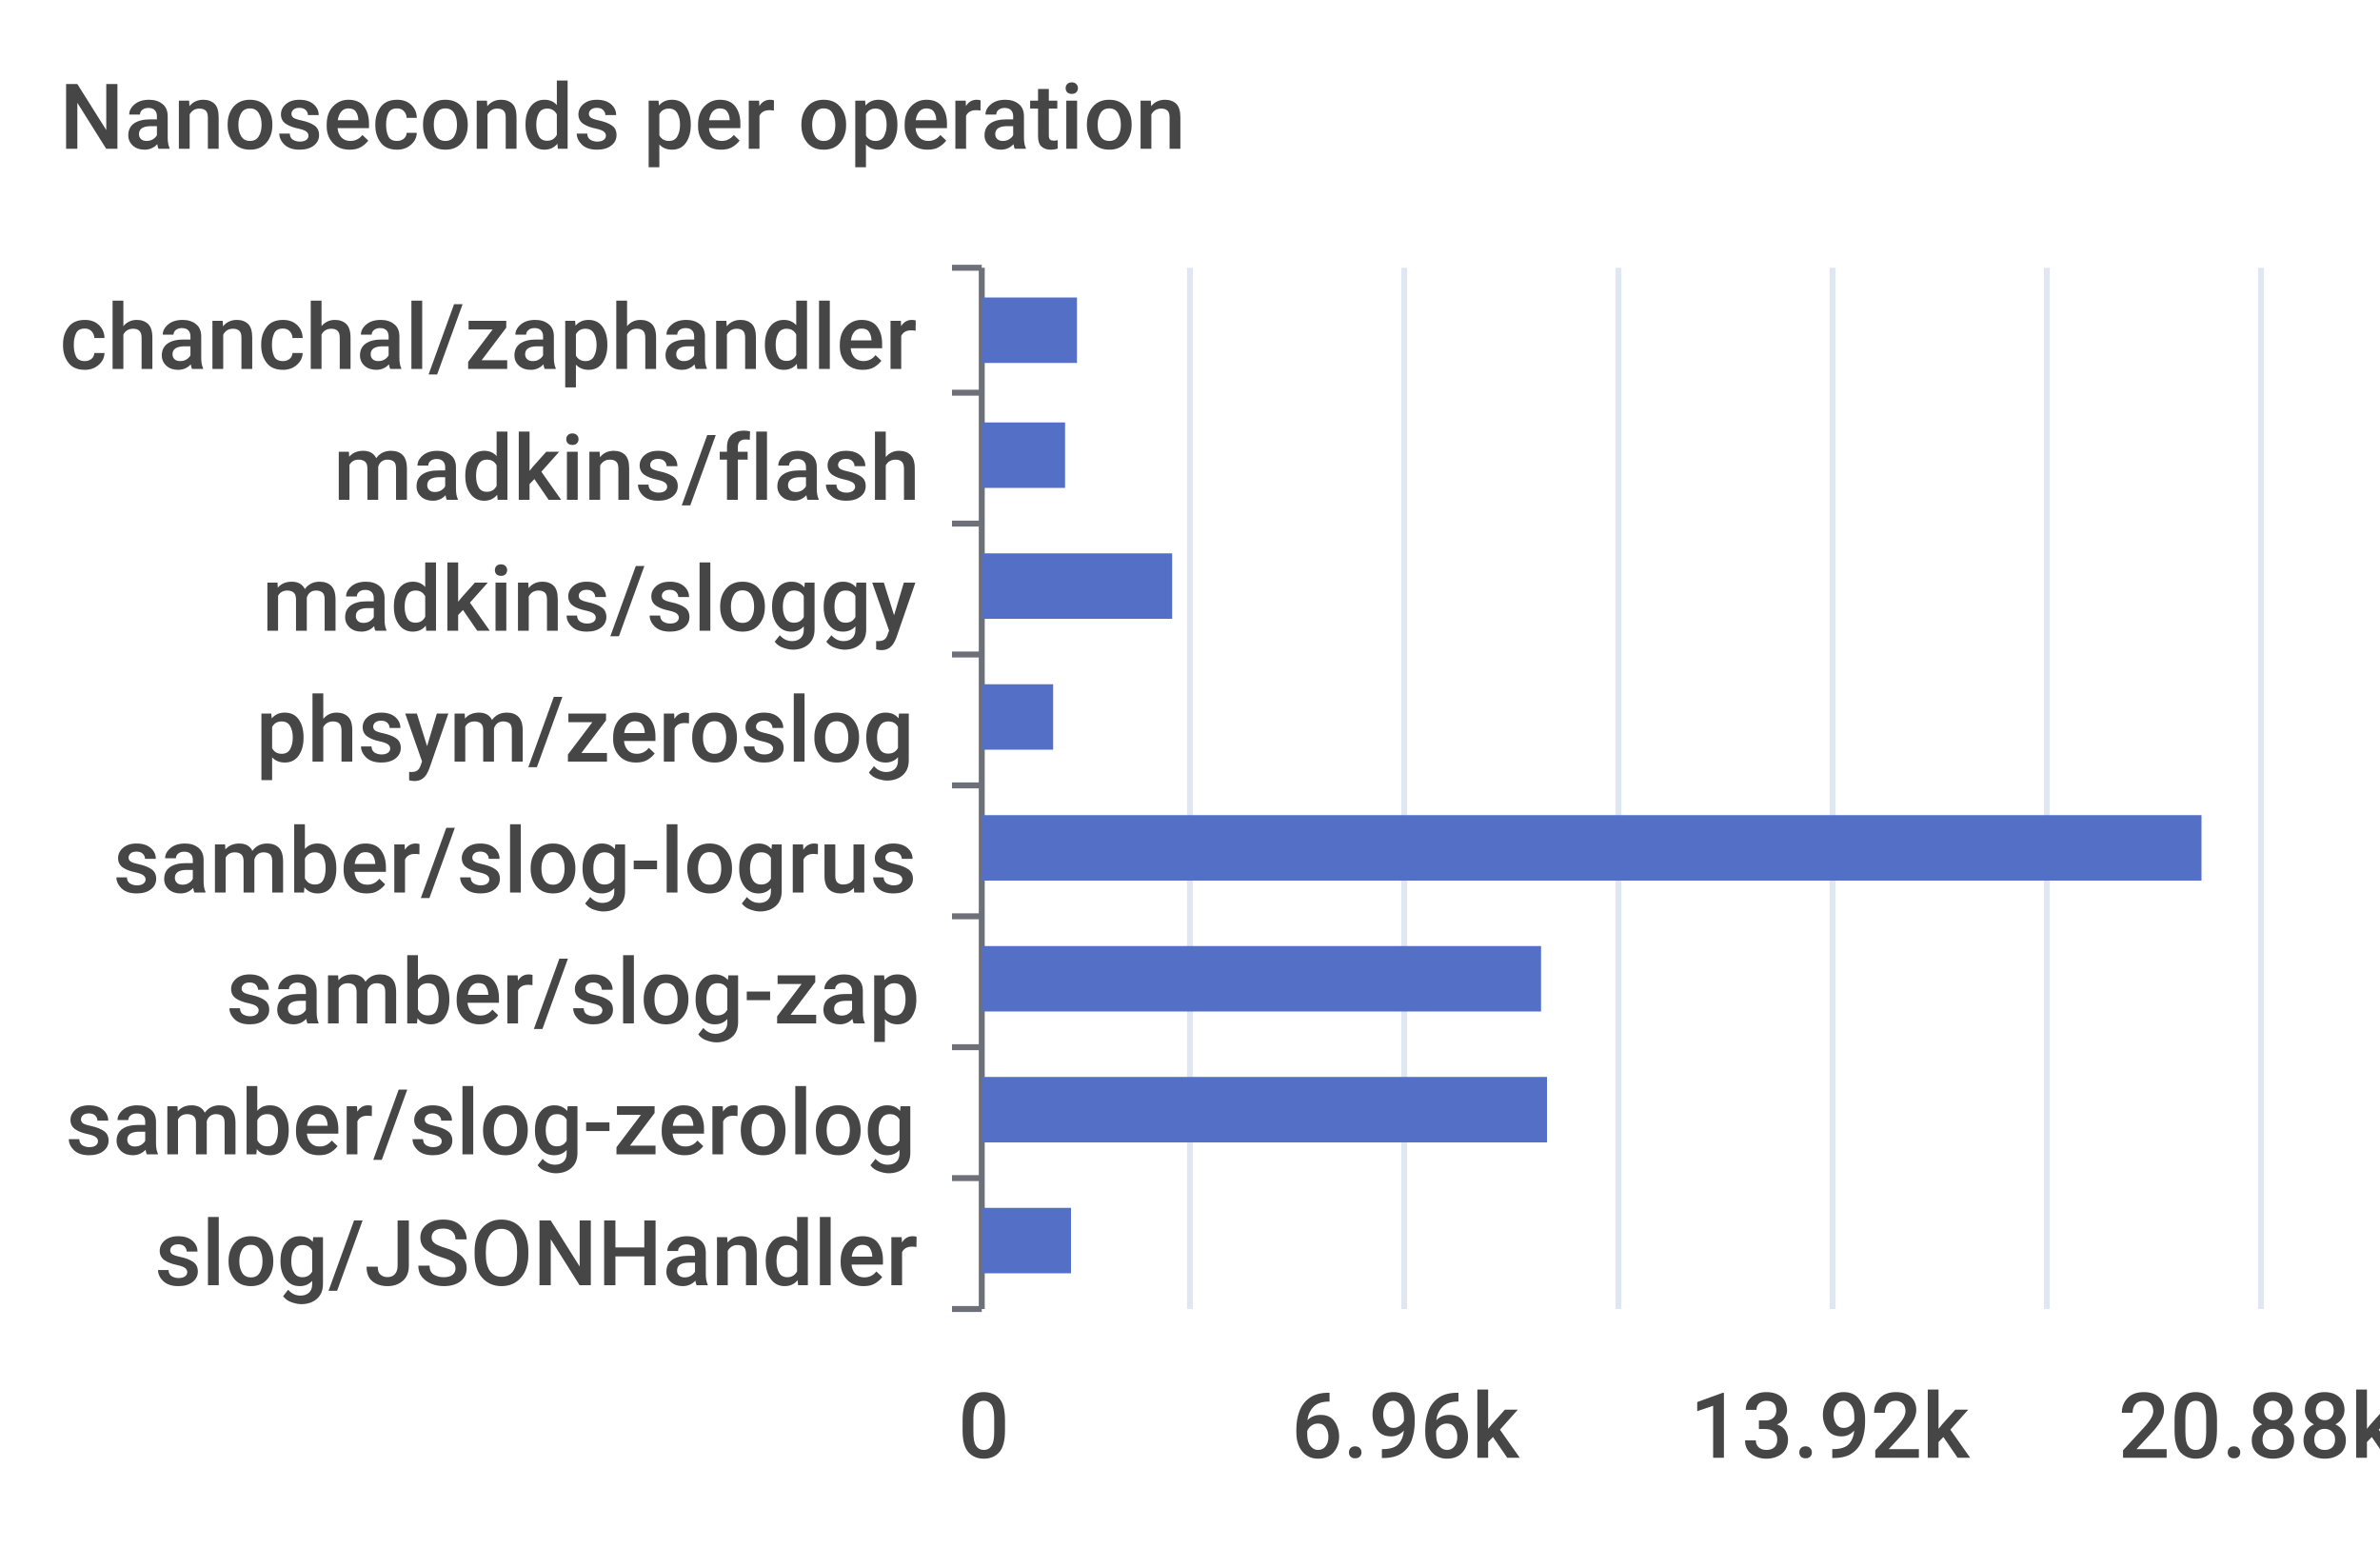
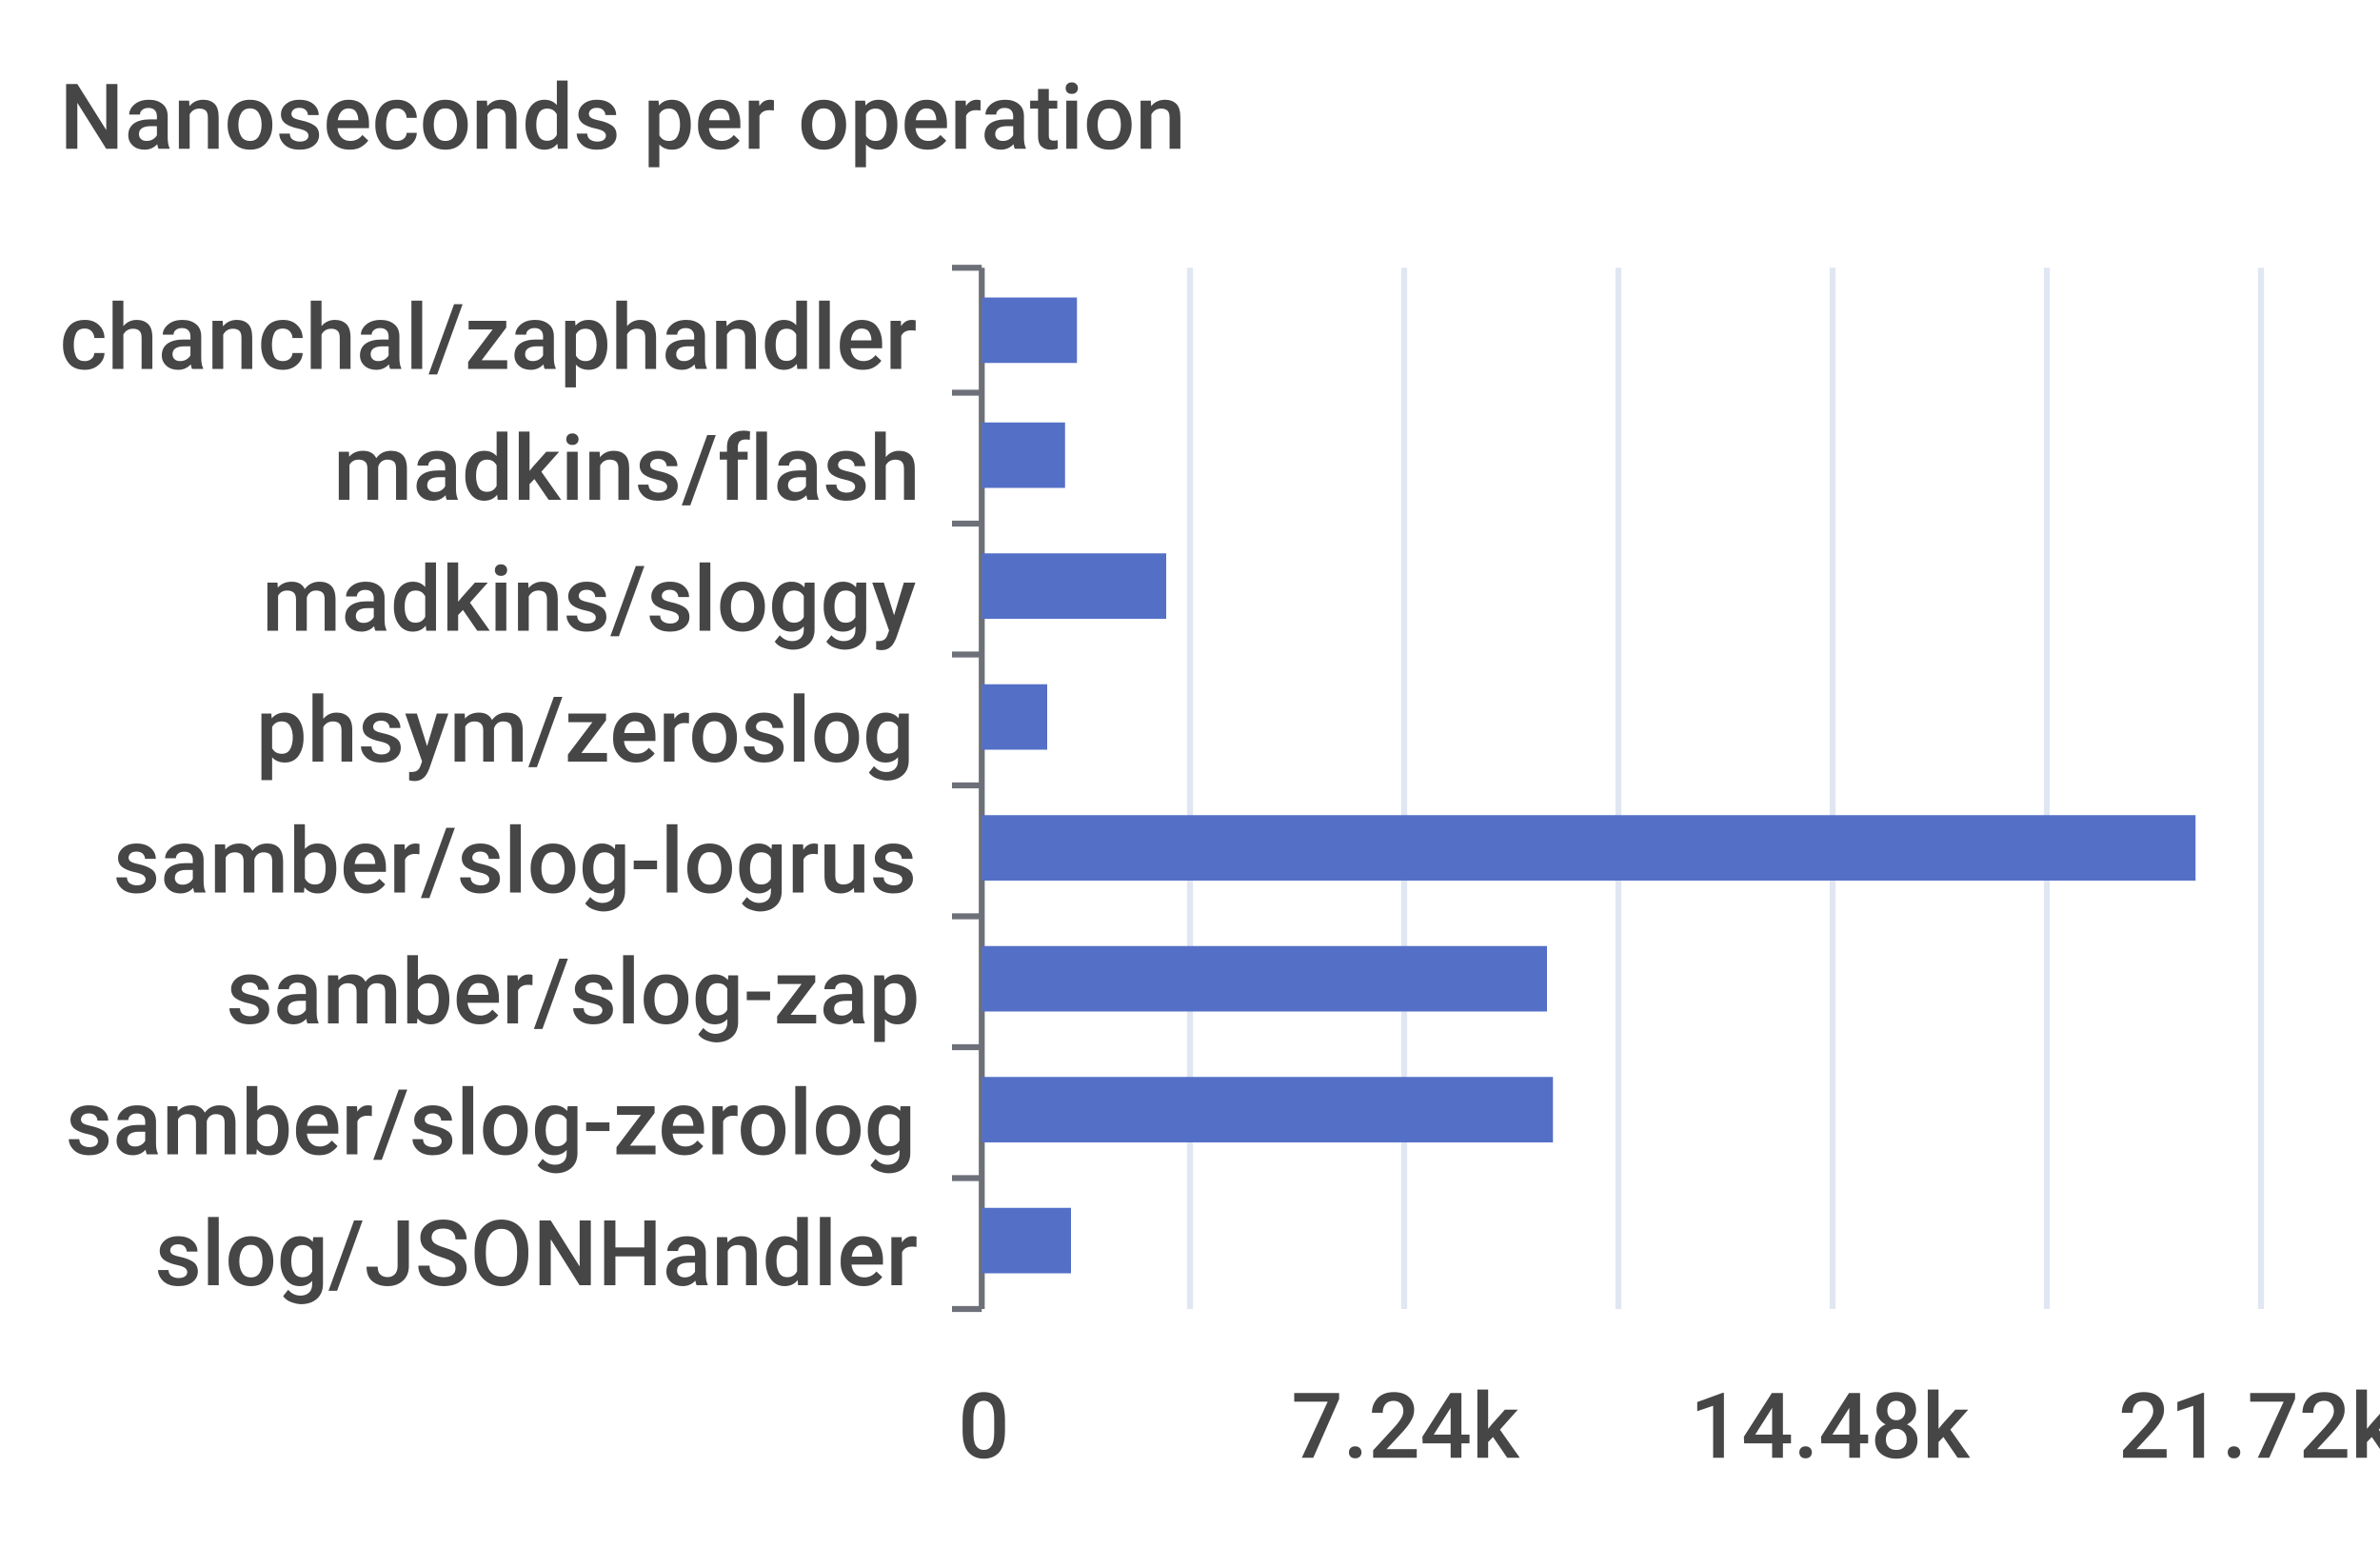
<svg xmlns="http://www.w3.org/2000/svg" width="400" height="260">\n<path d="M 0 0 L 400 0 L 400 260 L 0 260 L 0 0" style="stroke-width:0;stroke:none;fill:rgba(255,255,255,1.0)" />
  <text x="10" y="25" style="stroke-width:0;stroke:none;fill:rgba(70,70,70,1.0);font-size:15.3px;font-family:'Roboto Medium',sans-serif">Nanoseconds per operation</text>
  <path d="M 160 45 L 165 45" style="stroke-width:1;stroke:rgba(110,112,121,1.0);fill:none" />
  <path d="M 160 66 L 165 66" style="stroke-width:1;stroke:rgba(110,112,121,1.0);fill:none" />
  <path d="M 160 88 L 165 88" style="stroke-width:1;stroke:rgba(110,112,121,1.0);fill:none" />
  <path d="M 160 110 L 165 110" style="stroke-width:1;stroke:rgba(110,112,121,1.0);fill:none" />
  <path d="M 160 132 L 165 132" style="stroke-width:1;stroke:rgba(110,112,121,1.0);fill:none" />
  <path d="M 160 154 L 165 154" style="stroke-width:1;stroke:rgba(110,112,121,1.0);fill:none" />
  <path d="M 160 176 L 165 176" style="stroke-width:1;stroke:rgba(110,112,121,1.0);fill:none" />
  <path d="M 160 198 L 165 198" style="stroke-width:1;stroke:rgba(110,112,121,1.0);fill:none" />
  <path d="M 160 220 L 165 220" style="stroke-width:1;stroke:rgba(110,112,121,1.0);fill:none" />
  <path d="M 165 45 L 165 220" style="stroke-width:1;stroke:rgba(110,112,121,1.0);fill:none" />
  <text x="10" y="62" style="stroke-width:0;stroke:none;fill:rgba(70,70,70,1.0);font-size:15.3px;font-family:'Roboto Medium',sans-serif">chanchal/zaphandler</text>
  <text x="56" y="84" style="stroke-width:0;stroke:none;fill:rgba(70,70,70,1.0);font-size:15.3px;font-family:'Roboto Medium',sans-serif">madkins/flash</text>
  <text x="44" y="106" style="stroke-width:0;stroke:none;fill:rgba(70,70,70,1.0);font-size:15.3px;font-family:'Roboto Medium',sans-serif">madkins/sloggy</text>
  <text x="43" y="128" style="stroke-width:0;stroke:none;fill:rgba(70,70,70,1.0);font-size:15.3px;font-family:'Roboto Medium',sans-serif">phsym/zeroslog</text>
  <text x="19" y="150" style="stroke-width:0;stroke:none;fill:rgba(70,70,70,1.0);font-size:15.3px;font-family:'Roboto Medium',sans-serif">samber/slog-logrus</text>
  <text x="38" y="172" style="stroke-width:0;stroke:none;fill:rgba(70,70,70,1.0);font-size:15.3px;font-family:'Roboto Medium',sans-serif">samber/slog-zap</text>
  <text x="11" y="194" style="stroke-width:0;stroke:none;fill:rgba(70,70,70,1.0);font-size:15.3px;font-family:'Roboto Medium',sans-serif">samber/slog-zerolog</text>
  <text x="26" y="216" style="stroke-width:0;stroke:none;fill:rgba(70,70,70,1.0);font-size:15.3px;font-family:'Roboto Medium',sans-serif">slog/JSONHandler</text>
  <text x="161" y="245" style="stroke-width:0;stroke:none;fill:rgba(70,70,70,1.0);font-size:15.3px;font-family:'Roboto Medium',sans-serif">0</text>
-   <text x="217" y="245" style="stroke-width:0;stroke:none;fill:rgba(70,70,70,1.0);font-size:15.3px;font-family:'Roboto Medium',sans-serif">6.96k</text>
-   <text x="284" y="245" style="stroke-width:0;stroke:none;fill:rgba(70,70,70,1.0);font-size:15.3px;font-family:'Roboto Medium',sans-serif">13.92k</text>
-   <text x="356" y="245" style="stroke-width:0;stroke:none;fill:rgba(70,70,70,1.0);font-size:15.3px;font-family:'Roboto Medium',sans-serif">20.88k</text>
+   <text x="217" y="245" style="stroke-width:0;stroke:none;fill:rgba(70,70,70,1.0);font-size:15.3px;font-family:'Roboto Medium',sans-serif">7.24k</text>
+   <text x="284" y="245" style="stroke-width:0;stroke:none;fill:rgba(70,70,70,1.0);font-size:15.3px;font-family:'Roboto Medium',sans-serif">14.48k</text>
+   <text x="356" y="245" style="stroke-width:0;stroke:none;fill:rgba(70,70,70,1.0);font-size:15.3px;font-family:'Roboto Medium',sans-serif">21.72k</text>
  <path d="M 200 45 L 200 220" style="stroke-width:1;stroke:rgba(224,230,242,1.0);fill:none" />
  <path d="M 236 45 L 236 220" style="stroke-width:1;stroke:rgba(224,230,242,1.0);fill:none" />
  <path d="M 272 45 L 272 220" style="stroke-width:1;stroke:rgba(224,230,242,1.0);fill:none" />
  <path d="M 308 45 L 308 220" style="stroke-width:1;stroke:rgba(224,230,242,1.0);fill:none" />
  <path d="M 344 45 L 344 220" style="stroke-width:1;stroke:rgba(224,230,242,1.0);fill:none" />
  <path d="M 380 45 L 380 220" style="stroke-width:1;stroke:rgba(224,230,242,1.0);fill:none" />
  <path d="M 165 203 L 180 203 L 180 214 L 165 214 L 165 203" style="stroke-width:0;stroke:none;fill:rgba(84,112,198,1.0)" />
-   <path d="M 165 181 L 260 181 L 260 192 L 165 192 L 165 181" style="stroke-width:0;stroke:none;fill:rgba(84,112,198,1.0)" />
-   <path d="M 165 159 L 259 159 L 259 170 L 165 170 L 165 159" style="stroke-width:0;stroke:none;fill:rgba(84,112,198,1.0)" />
-   <path d="M 165 137 L 370 137 L 370 148 L 165 148 L 165 137" style="stroke-width:0;stroke:none;fill:rgba(84,112,198,1.0)" />
-   <path d="M 165 115 L 177 115 L 177 126 L 165 126 L 165 115" style="stroke-width:0;stroke:none;fill:rgba(84,112,198,1.0)" />
-   <path d="M 165 93 L 197 93 L 197 104 L 165 104 L 165 93" style="stroke-width:0;stroke:none;fill:rgba(84,112,198,1.0)" />
+   <path d="M 165 181 L 261 181 L 261 192 L 165 192 L 165 181" style="stroke-width:0;stroke:none;fill:rgba(84,112,198,1.0)" />
+   <path d="M 165 159 L 260 159 L 260 170 L 165 170 L 165 159" style="stroke-width:0;stroke:none;fill:rgba(84,112,198,1.0)" />
+   <path d="M 165 137 L 369 137 L 369 148 L 165 148 L 165 137" style="stroke-width:0;stroke:none;fill:rgba(84,112,198,1.0)" />
+   <path d="M 165 115 L 176 115 L 176 126 L 165 126 L 165 115" style="stroke-width:0;stroke:none;fill:rgba(84,112,198,1.0)" />
+   <path d="M 165 93 L 196 93 L 196 104 L 165 104 L 165 93" style="stroke-width:0;stroke:none;fill:rgba(84,112,198,1.0)" />
  <path d="M 165 71 L 179 71 L 179 82 L 165 82 L 165 71" style="stroke-width:0;stroke:none;fill:rgba(84,112,198,1.0)" />
  <path d="M 165 50 L 181 50 L 181 61 L 165 61 L 165 50" style="stroke-width:0;stroke:none;fill:rgba(84,112,198,1.0)" />
</svg>
